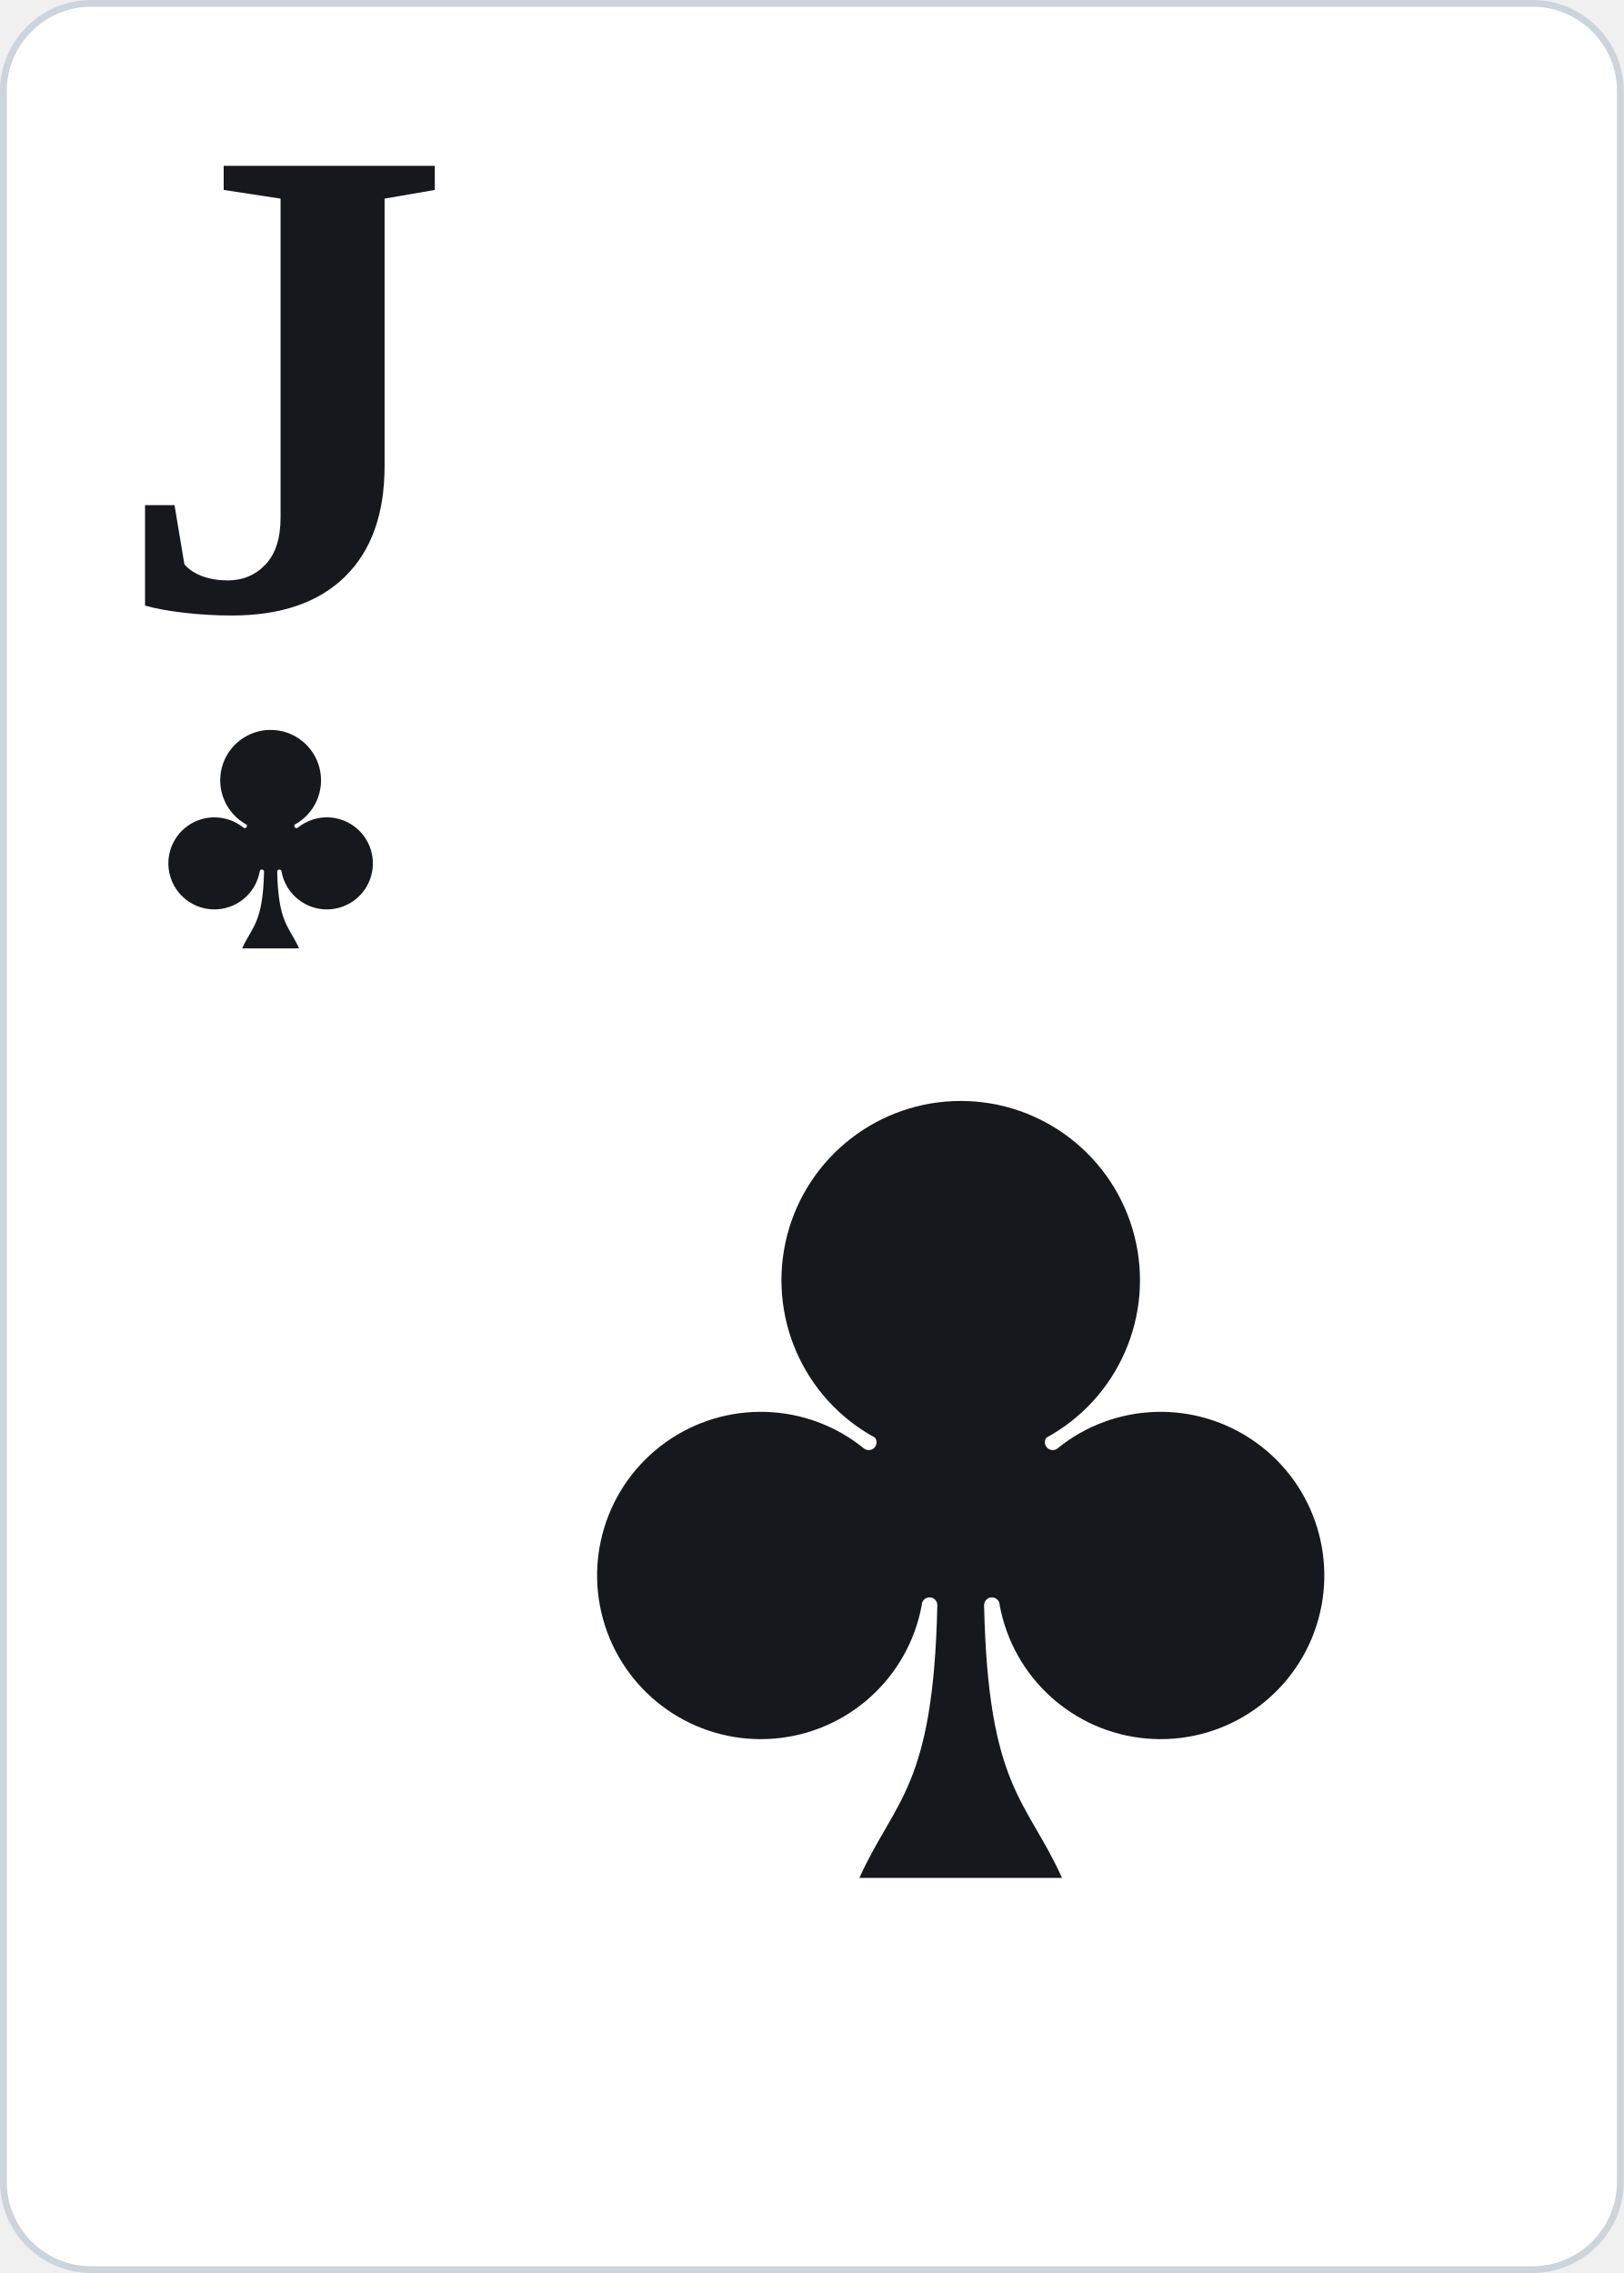
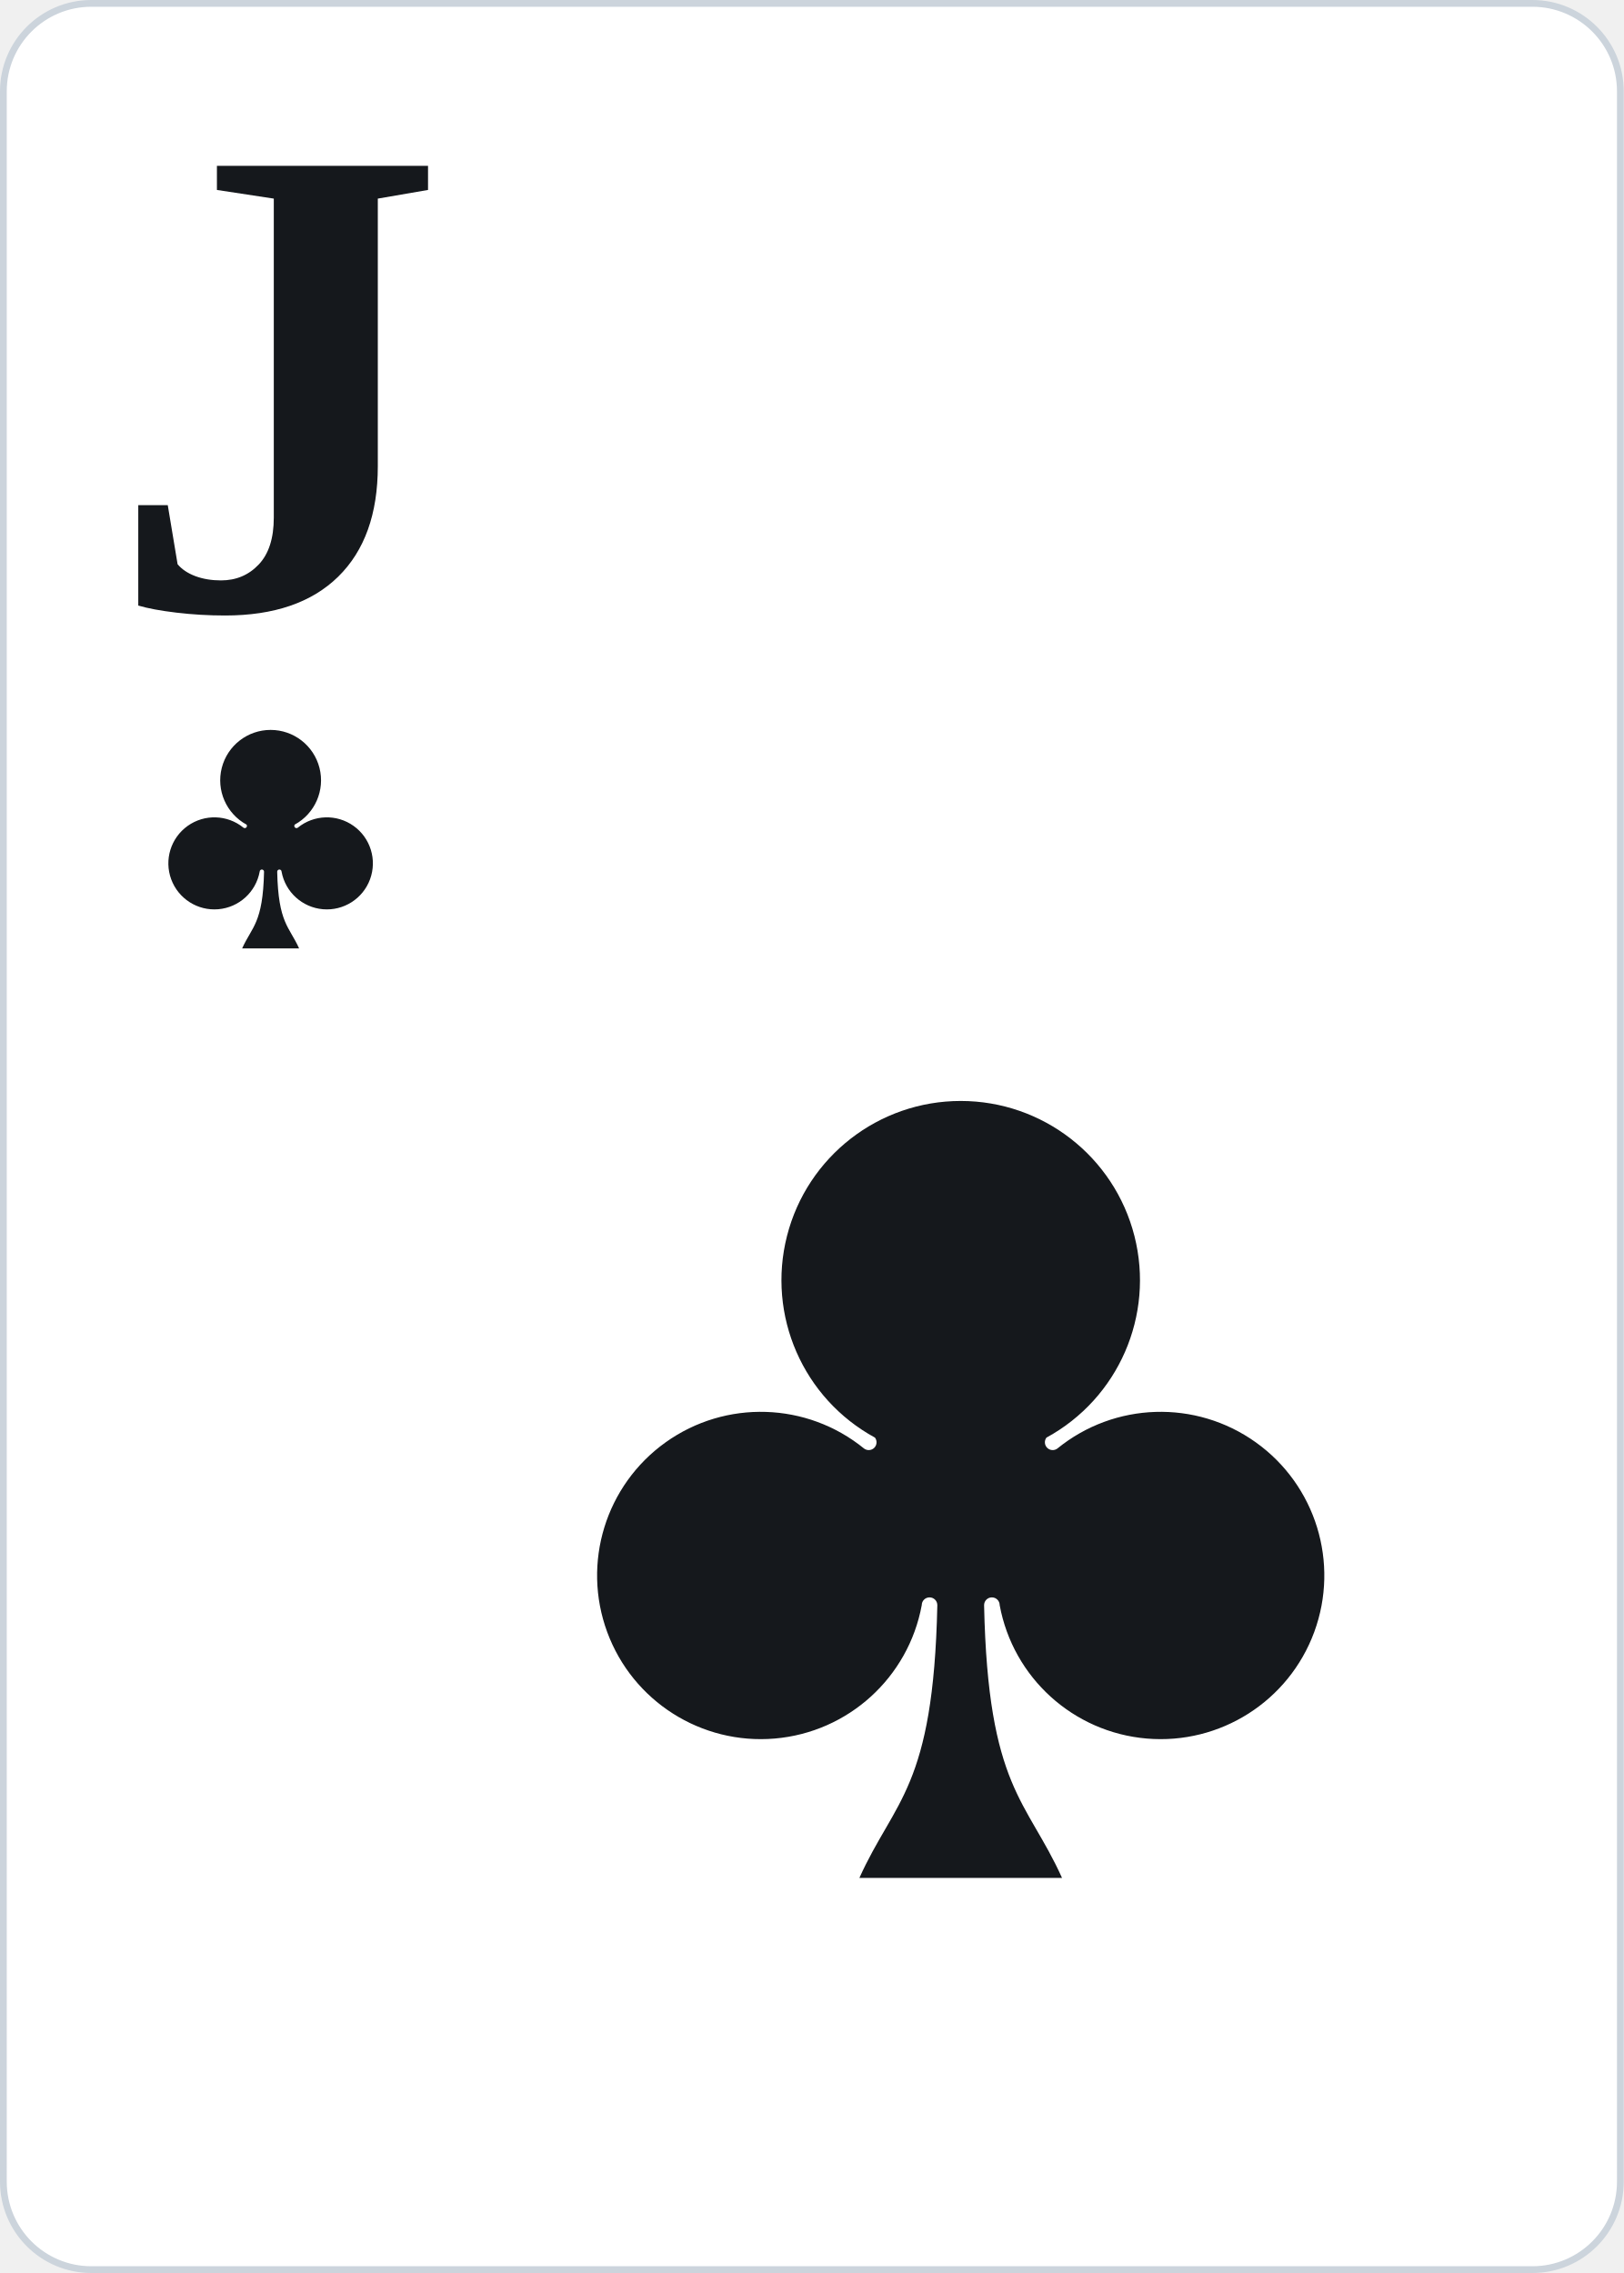
<svg xmlns="http://www.w3.org/2000/svg" xmlns:xlink="http://www.w3.org/1999/xlink" class="card" face="JC" width="2.5in" height="3.5in" viewBox="-120 -168 240 336">
  <defs>
    <symbol id="pC" viewBox="-600 -600 1200 1200">
      <path d="M30 150C35 385 85 400 130 500L-130 500C-85 400 -35 385 -30 150A10 10 0 0 0 -50 150A210 210 0 1 1 -124 -51A10 10 0 0 0 -110 -65A230 230 0 1 1 110 -65A10 10 0 0 0 124 -51A210 210 0 1 1 50 150A10 10 0 0 0 30 150Z" fill="#15181c" />
    </symbol>
    <g id="iCJ">
-       <text x="-78" y="-78" font-family="Georgia,'Times New Roman',Times,serif" font-size="100" font-weight="700" text-anchor="middle" textLength="46" lengthAdjust="spacingAndGlyphs" fill="#15181c">J</text>
+       <text x="-104" y="-78" font-family="Georgia,'Times New Roman',Times,serif" font-size="100" font-weight="700" text-anchor="start" textLength="46" lengthAdjust="spacingAndGlyphs" fill="#15181c">J</text>
      <use xlink:href="#pC" x="-99.44" y="-63.44" width="38.88" height="38.88" />
    </g>
  </defs>
  <rect x="-119.5" y="-167.5" width="239" height="335" rx="13" ry="13" fill="#ffffff" stroke="#ccd4dc" />
  <use xlink:href="#iCJ" />
  <use xlink:href="#pC" x="-47.12" y="-17.12" width="138.24" height="138.24" />
</svg>
